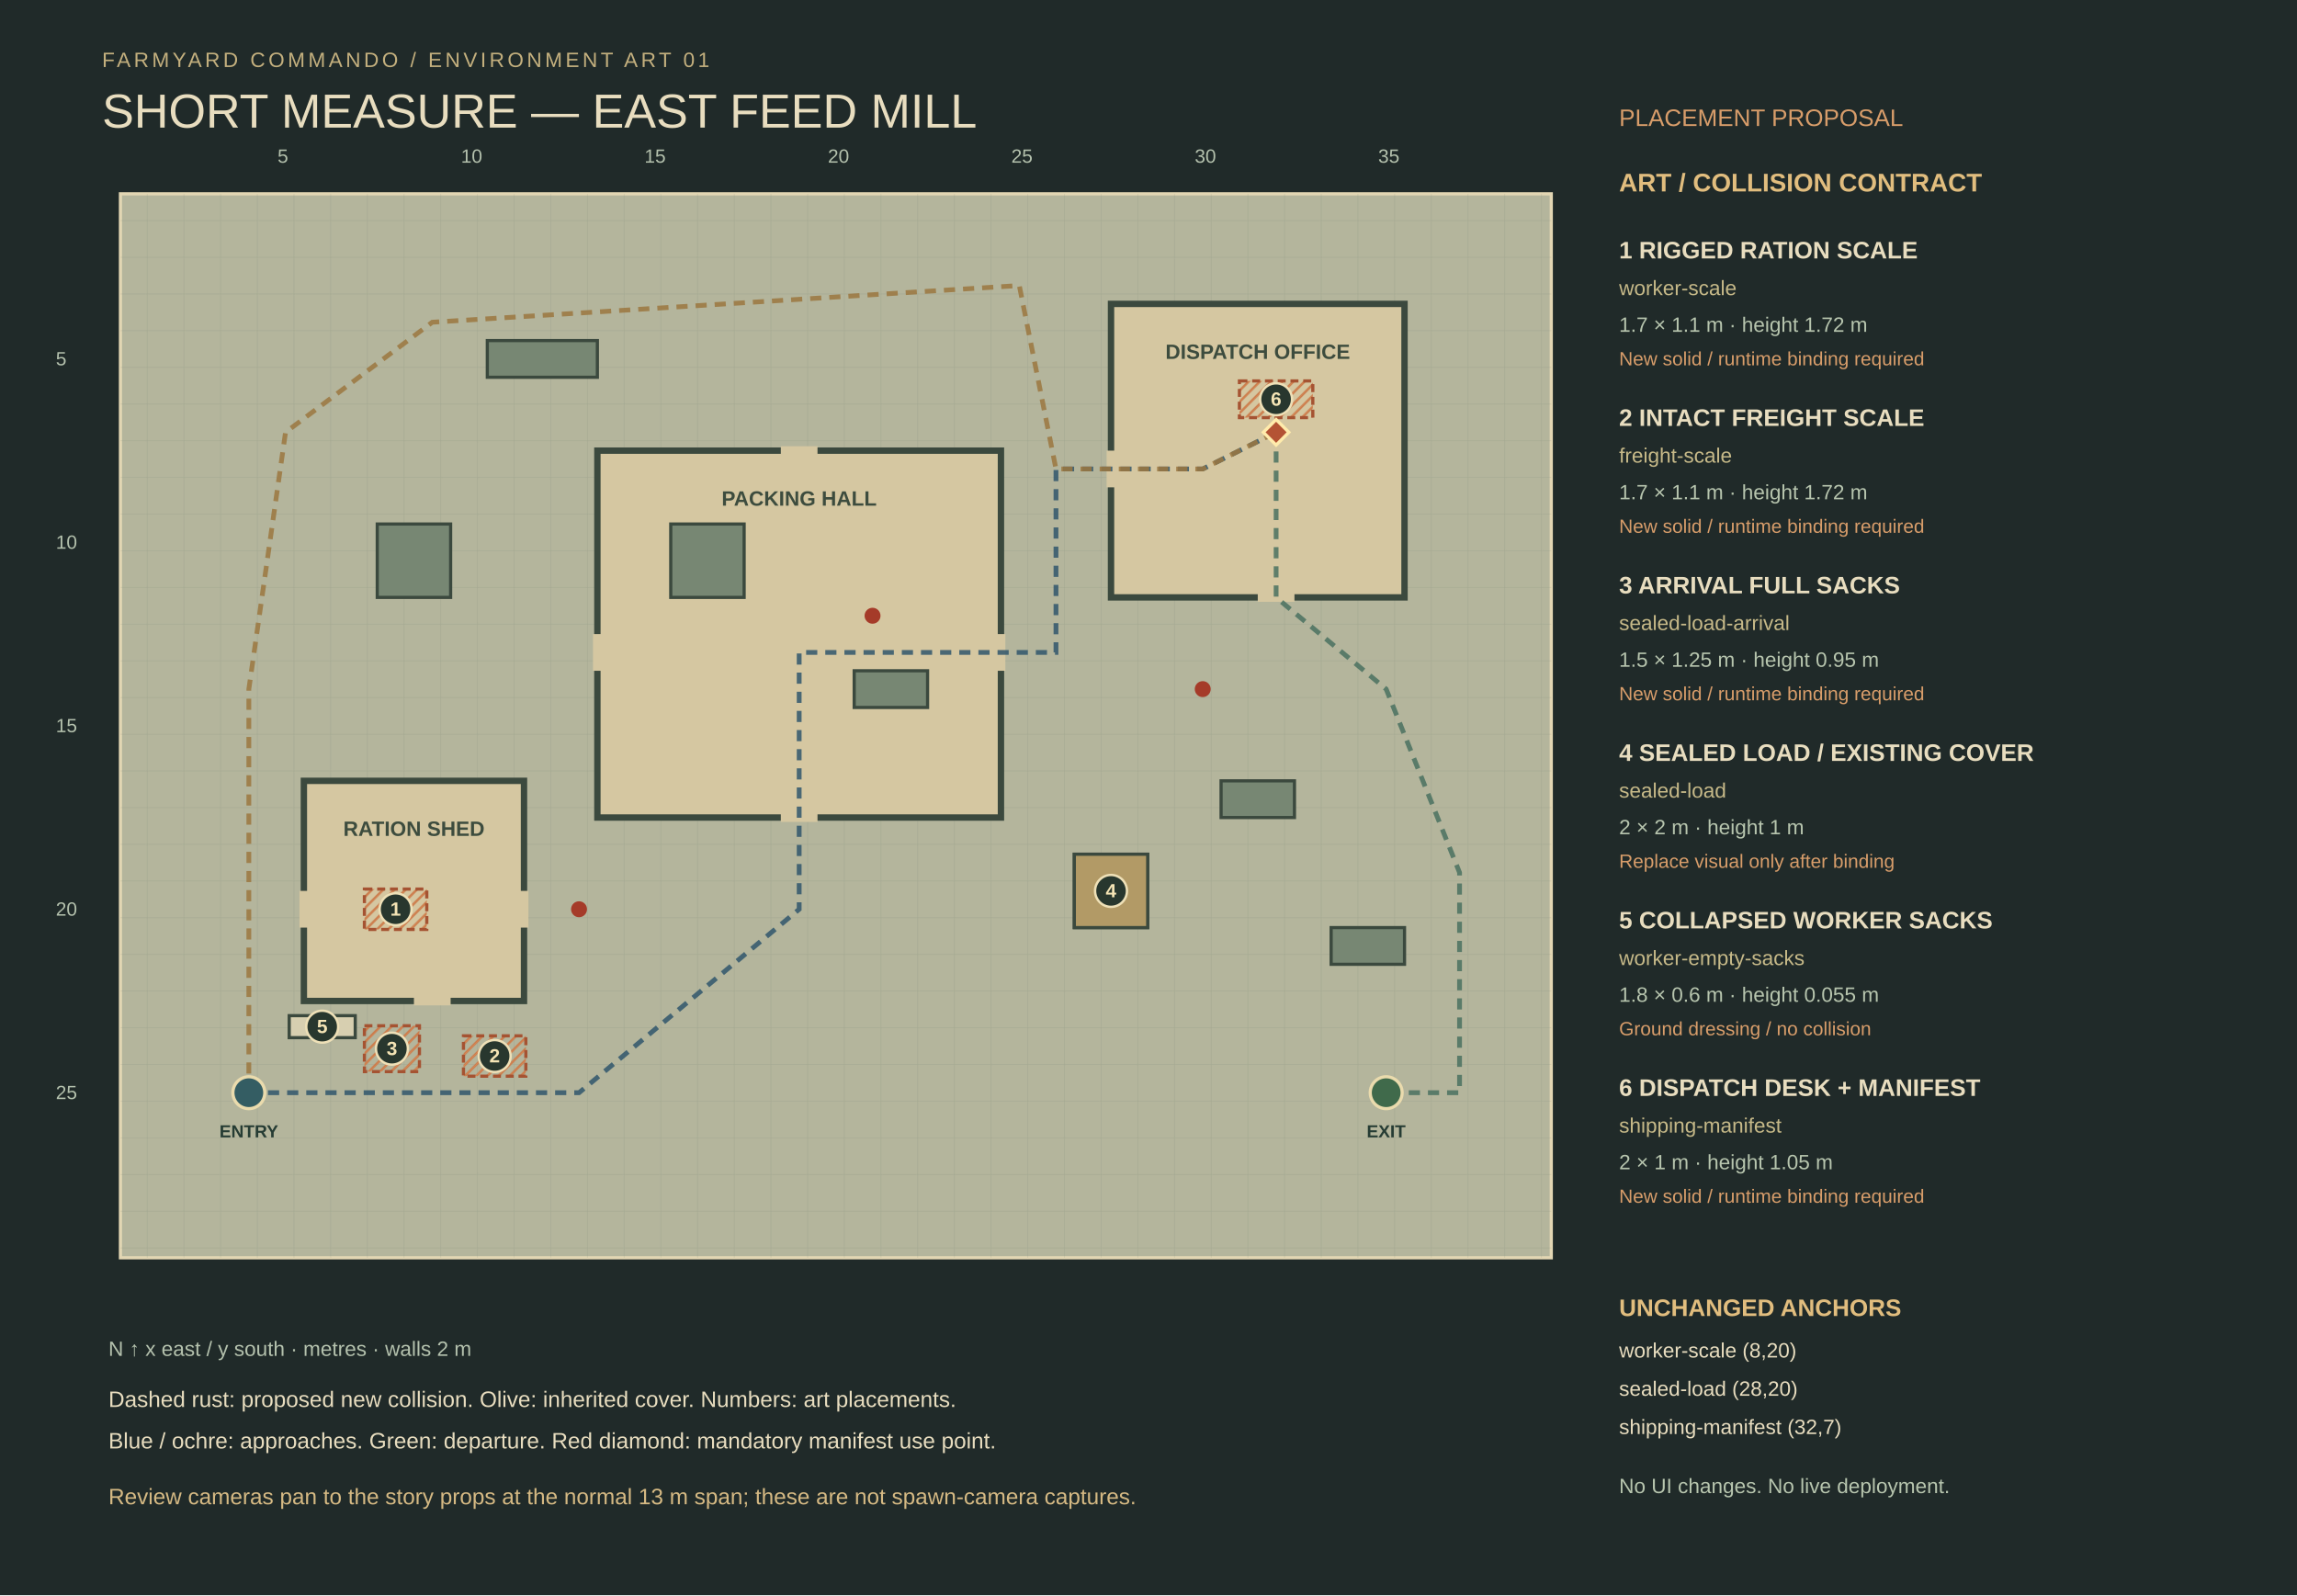
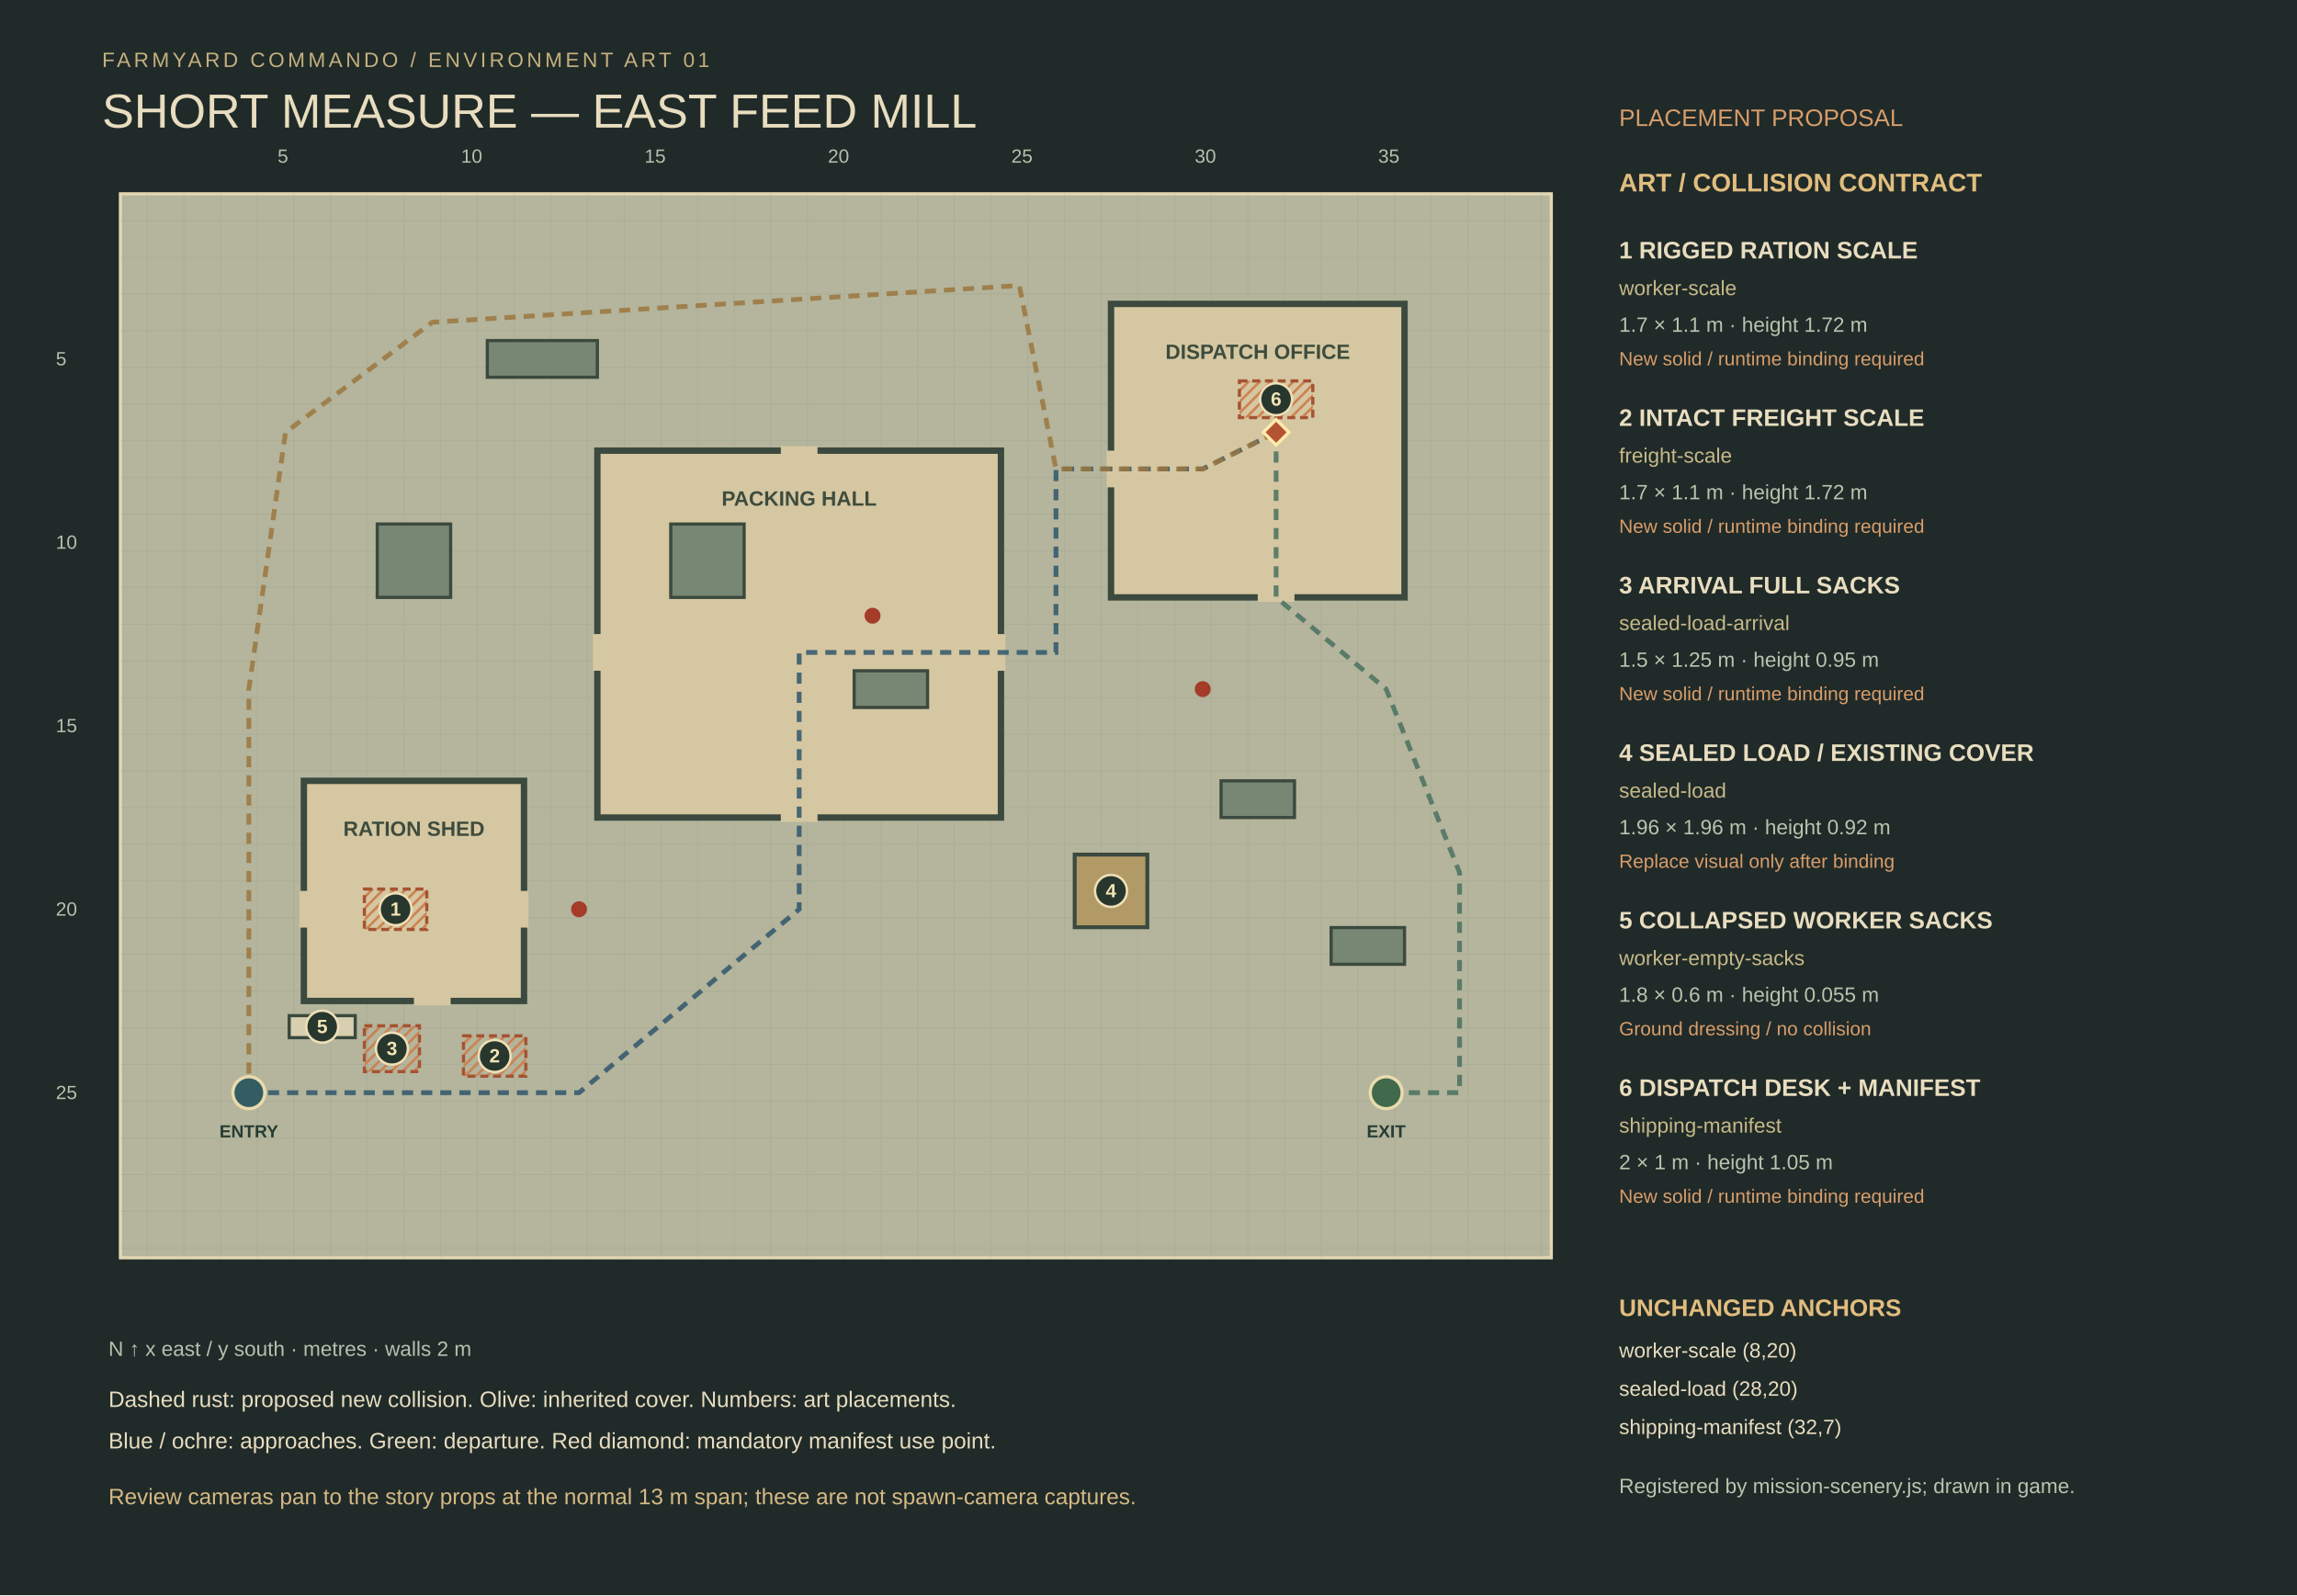
<svg xmlns="http://www.w3.org/2000/svg" width="1440" height="1000" viewBox="0 0 1440 1000">
  <defs>
    <pattern id="grid" width="23" height="23" patternUnits="userSpaceOnUse">
      <path d="M23 0H0V23" fill="none" stroke="#758471" stroke-width=".6" opacity=".27" />
    </pattern>
    <pattern id="proposal" width="7" height="7" patternUnits="userSpaceOnUse">
      <path d="M-2 2L2-2M0 7L7 0M5 9L9 5" stroke="#c97c4c" stroke-width="1.5" />
    </pattern>
  </defs>
  <rect width="1440" height="1000" fill="#202a29" />
  <g font-family="Arial,Helvetica,sans-serif">
    <text x="64" y="42" fill="#c4b07e" font-size="13" letter-spacing="2">FARMYARD COMMANDO / ENVIRONMENT ART 01</text>
    <text x="64" y="80" fill="#e8ddbf" font-size="30">SHORT MEASURE — EAST FEED MILL</text>
    <text x="1015" y="79" fill="#d89d6a" font-size="15">PLACEMENT PROPOSAL</text>
    <rect x="75.5" y="121.5" width="897" height="667" fill="#b4b59c" stroke="#e2d6b3" stroke-width="2" />
    <rect x="75.5" y="121.5" width="897" height="667" fill="url(#grid)" />
    <text x="174" y="102" fill="#b4c1ad" font-size="12">5</text>
    <text x="289" y="102" fill="#b4c1ad" font-size="12">10</text>
    <text x="404" y="102" fill="#b4c1ad" font-size="12">15</text>
    <text x="519" y="102" fill="#b4c1ad" font-size="12">20</text>
    <text x="634" y="102" fill="#b4c1ad" font-size="12">25</text>
    <text x="749" y="102" fill="#b4c1ad" font-size="12">30</text>
    <text x="864" y="102" fill="#b4c1ad" font-size="12">35</text>
    <text x="35" y="229" fill="#b4c1ad" font-size="12">5</text>
    <text x="35" y="344" fill="#b4c1ad" font-size="12">10</text>
    <text x="35" y="459" fill="#b4c1ad" font-size="12">15</text>
    <text x="35" y="574" fill="#b4c1ad" font-size="12">20</text>
    <text x="35" y="689" fill="#b4c1ad" font-size="12">25</text>
    <rect x="190.5" y="489.5" width="138" height="138" fill="#d5c7a1" stroke="#3b493e" stroke-width="4" />
    <rect x="187.74" y="558.5" width="5.52" height="23" fill="#d5c7a1" />
    <rect x="259.5" y="624.74" width="23" height="5.52" fill="#d5c7a1" />
    <rect x="325.74" y="558.5" width="5.52" height="23" fill="#d5c7a1" />
    <text x="259.5" y="524" fill="#3d4c3e" font-size="13" text-anchor="middle" font-weight="700">RATION SHED</text>
    <rect x="374.5" y="282.5" width="253" height="230" fill="#d5c7a1" stroke="#3b493e" stroke-width="4" />
    <rect x="371.74" y="397.5" width="5.52" height="23" fill="#d5c7a1" />
    <rect x="489.5" y="509.74" width="23" height="5.52" fill="#d5c7a1" />
    <rect x="624.74" y="397.5" width="5.52" height="23" fill="#d5c7a1" />
    <rect x="489.5" y="279.74" width="23" height="5.52" fill="#d5c7a1" />
    <text x="501" y="317" fill="#3d4c3e" font-size="13" text-anchor="middle" font-weight="700">PACKING HALL</text>
    <rect x="696.5" y="190.5" width="184" height="184" fill="#d5c7a1" stroke="#3b493e" stroke-width="4" />
    <rect x="693.74" y="282.5" width="5.52" height="23" fill="#d5c7a1" />
    <rect x="788.5" y="371.74" width="23" height="5.52" fill="#d5c7a1" />
    <text x="788.5" y="225" fill="#3d4c3e" font-size="13" text-anchor="middle" font-weight="700">DISPATCH OFFICE</text>
    <rect x="236.5" y="328.5" width="46" height="46" fill="#778773" stroke="#3b493e" stroke-width="2" />
    <rect x="305.5" y="213.5" width="69" height="23" fill="#778773" stroke="#3b493e" stroke-width="2" />
    <rect x="420.5" y="328.5" width="46" height="46" fill="#778773" stroke="#3b493e" stroke-width="2" />
    <rect x="535.5" y="420.5" width="46" height="23" fill="#778773" stroke="#3b493e" stroke-width="2" />
    <rect x="673.5" y="535.5" width="46" height="46" fill="#778773" stroke="#3b493e" stroke-width="2" />
    <rect x="765.5" y="489.5" width="46" height="23" fill="#778773" stroke="#3b493e" stroke-width="2" />
    <rect x="834.5" y="581.5" width="46" height="23" fill="#778773" stroke="#3b493e" stroke-width="2" />
    <polyline points="156,685 363,685 501,570 501,512.5 501,409 627.5,409 662,409 662,294 696.5,294 754,294 800,271" fill="none" stroke="#30566c" stroke-width="3" stroke-dasharray="7 5" opacity=".85" />
    <polyline points="156,685 156,432 179,271 271,202 639,179 662,294 696.5,294 754,294 800,271" fill="none" stroke="#9b7740" stroke-width="3" stroke-dasharray="7 5" opacity=".85" />
    <polyline points="800,271 800,340 800,374.5 869,432 915,547 915,685 869,685" fill="none" stroke="#4a7160" stroke-width="3" stroke-dasharray="7 5" opacity=".85" />
    <rect x="228.45" y="557.35" width="39.1" height="25.3" fill="url(#proposal)" stroke="#a55332" stroke-width="2" stroke-dasharray="5 3" />
    <circle cx="248" cy="570" r="10" fill="#28372e" stroke="#eee0b7" stroke-width="1.5" />
    <text x="248" y="574" fill="#f4e4b5" font-size="12" text-anchor="middle" font-weight="700">1</text>
    <rect x="290.55" y="649.35" width="39.1" height="25.3" fill="url(#proposal)" stroke="#a55332" stroke-width="2" stroke-dasharray="5 3" />
    <circle cx="310.1" cy="662" r="10" fill="#28372e" stroke="#eee0b7" stroke-width="1.5" />
    <text x="310.1" y="666" fill="#f4e4b5" font-size="12" text-anchor="middle" font-weight="700">2</text>
    <rect x="228.45" y="643.025" width="34.5" height="28.75" fill="url(#proposal)" stroke="#a55332" stroke-width="2" stroke-dasharray="5 3" />
    <circle cx="245.7" cy="657.4" r="10" fill="#28372e" stroke="#eee0b7" stroke-width="1.5" />
    <text x="245.7" y="661.4" fill="#f4e4b5" font-size="12" text-anchor="middle" font-weight="700">3</text>
-     <rect x="673.5" y="535.5" width="46" height="46" fill="#b29a66" stroke="#3b493e" stroke-width="2" />
+     <rect x="673.96" y="535.96" width="45.08" height="45.08" fill="#b29a66" stroke="#3b493e" stroke-width="2" />
    <circle cx="696.5" cy="558.5" r="10" fill="#28372e" stroke="#eee0b7" stroke-width="1.5" />
    <text x="696.5" y="562.5" fill="#f4e4b5" font-size="12" text-anchor="middle" font-weight="700">4</text>
    <rect x="181.3" y="636.7" width="41.4" height="13.8" fill="#d7cfb0" stroke="#3b493e" stroke-width="2" />
    <circle cx="202" cy="643.6" r="10" fill="#28372e" stroke="#eee0b7" stroke-width="1.5" />
    <text x="202" y="647.6" fill="#f4e4b5" font-size="12" text-anchor="middle" font-weight="700">5</text>
    <rect x="777" y="238.8" width="46" height="23" fill="url(#proposal)" stroke="#a55332" stroke-width="2" stroke-dasharray="5 3" />
    <circle cx="800" cy="250.3" r="10" fill="#28372e" stroke="#eee0b7" stroke-width="1.5" />
    <text x="800" y="254.3" fill="#f4e4b5" font-size="12" text-anchor="middle" font-weight="700">6</text>
    <circle cx="156" cy="685" r="10" fill="#345d63" stroke="#eadbad" stroke-width="2" />
    <text x="156" y="713" fill="#263c34" font-size="11" text-anchor="middle" font-weight="700">ENTRY</text>
    <circle cx="869" cy="685" r="10" fill="#406a4b" stroke="#eadbad" stroke-width="2" />
    <text x="869" y="713" fill="#263c34" font-size="11" text-anchor="middle" font-weight="700">EXIT</text>
    <path d="M800 263l8 8-8 8-8-8Z" fill="#b45334" stroke="#ffebac" stroke-width="2" />
    <circle cx="363" cy="570" r="5" fill="#a53b29" />
    <circle cx="547" cy="386" r="5" fill="#a53b29" />
    <circle cx="754" cy="432" r="5" fill="#a53b29" />
    <text x="68" y="850" fill="#b4c1ad" font-size="13">N ↑   x east / y south   ·   metres   ·   walls 2 m</text>
    <text x="68" y="882" fill="#e8ddbf" font-size="14">Dashed rust: proposed new collision. Olive: inherited cover. Numbers: art placements.</text>
    <text x="68" y="908" fill="#e8ddbf" font-size="14">Blue / ochre: approaches. Green: departure. Red diamond: mandatory manifest use point.</text>
    <text x="68" y="943" fill="#d5b983" font-size="14">Review cameras pan to the story props at the normal 13 m span; these are not spawn-camera captures.</text>
    <text x="1015" y="120" fill="#e1bd7e" font-size="16" font-weight="700">ART / COLLISION CONTRACT</text>
    <text x="1015" y="162" fill="#e8ddbf" font-size="15" font-weight="700">1  RIGGED RATION SCALE</text>
    <text x="1015" y="185" fill="#c6b988" font-size="13">worker-scale</text>
    <text x="1015" y="208" fill="#b7c5ae" font-size="13">1.7 × 1.1 m · height 1.72 m</text>
    <text x="1015" y="229" fill="#d89d6a" font-size="12">New solid / runtime binding required</text>
    <text x="1015" y="267" fill="#e8ddbf" font-size="15" font-weight="700">2  INTACT FREIGHT SCALE</text>
    <text x="1015" y="290" fill="#c6b988" font-size="13">freight-scale</text>
    <text x="1015" y="313" fill="#b7c5ae" font-size="13">1.7 × 1.1 m · height 1.72 m</text>
    <text x="1015" y="334" fill="#d89d6a" font-size="12">New solid / runtime binding required</text>
    <text x="1015" y="372" fill="#e8ddbf" font-size="15" font-weight="700">3  ARRIVAL FULL SACKS</text>
    <text x="1015" y="395" fill="#c6b988" font-size="13">sealed-load-arrival</text>
    <text x="1015" y="418" fill="#b7c5ae" font-size="13">1.5 × 1.25 m · height 0.95 m</text>
    <text x="1015" y="439" fill="#d89d6a" font-size="12">New solid / runtime binding required</text>
    <text x="1015" y="477" fill="#e8ddbf" font-size="15" font-weight="700">4  SEALED LOAD / EXISTING COVER</text>
    <text x="1015" y="500" fill="#c6b988" font-size="13">sealed-load</text>
-     <text x="1015" y="523" fill="#b7c5ae" font-size="13">2 × 2 m · height 1 m</text>
+     <text x="1015" y="523" fill="#b7c5ae" font-size="13">1.96 × 1.96 m · height 0.92 m</text>
    <text x="1015" y="544" fill="#d89d6a" font-size="12">Replace visual only after binding</text>
    <text x="1015" y="582" fill="#e8ddbf" font-size="15" font-weight="700">5  COLLAPSED WORKER SACKS</text>
    <text x="1015" y="605" fill="#c6b988" font-size="13">worker-empty-sacks</text>
    <text x="1015" y="628" fill="#b7c5ae" font-size="13">1.8 × 0.6 m · height 0.055 m</text>
    <text x="1015" y="649" fill="#d89d6a" font-size="12">Ground dressing / no collision</text>
    <text x="1015" y="687" fill="#e8ddbf" font-size="15" font-weight="700">6  DISPATCH DESK + MANIFEST</text>
    <text x="1015" y="710" fill="#c6b988" font-size="13">shipping-manifest</text>
    <text x="1015" y="733" fill="#b7c5ae" font-size="13">2 × 1 m · height 1.05 m</text>
    <text x="1015" y="754" fill="#d89d6a" font-size="12">New solid / runtime binding required</text>
    <text x="1015" y="825" fill="#e1bd7e" font-size="15" font-weight="700">UNCHANGED ANCHORS</text>
    <text x="1015" y="851" fill="#e8ddbf" font-size="13">worker-scale (8,20)</text>
    <text x="1015" y="875" fill="#e8ddbf" font-size="13">sealed-load (28,20)</text>
    <text x="1015" y="899" fill="#e8ddbf" font-size="13">shipping-manifest (32,7)</text>
-     <text x="1015" y="936" fill="#b7c5ae" font-size="13">No UI changes. No live deployment.</text>
+     <text x="1015" y="936" fill="#b7c5ae" font-size="13">Registered by mission-scenery.js; drawn in game.</text>
  </g>
</svg>
